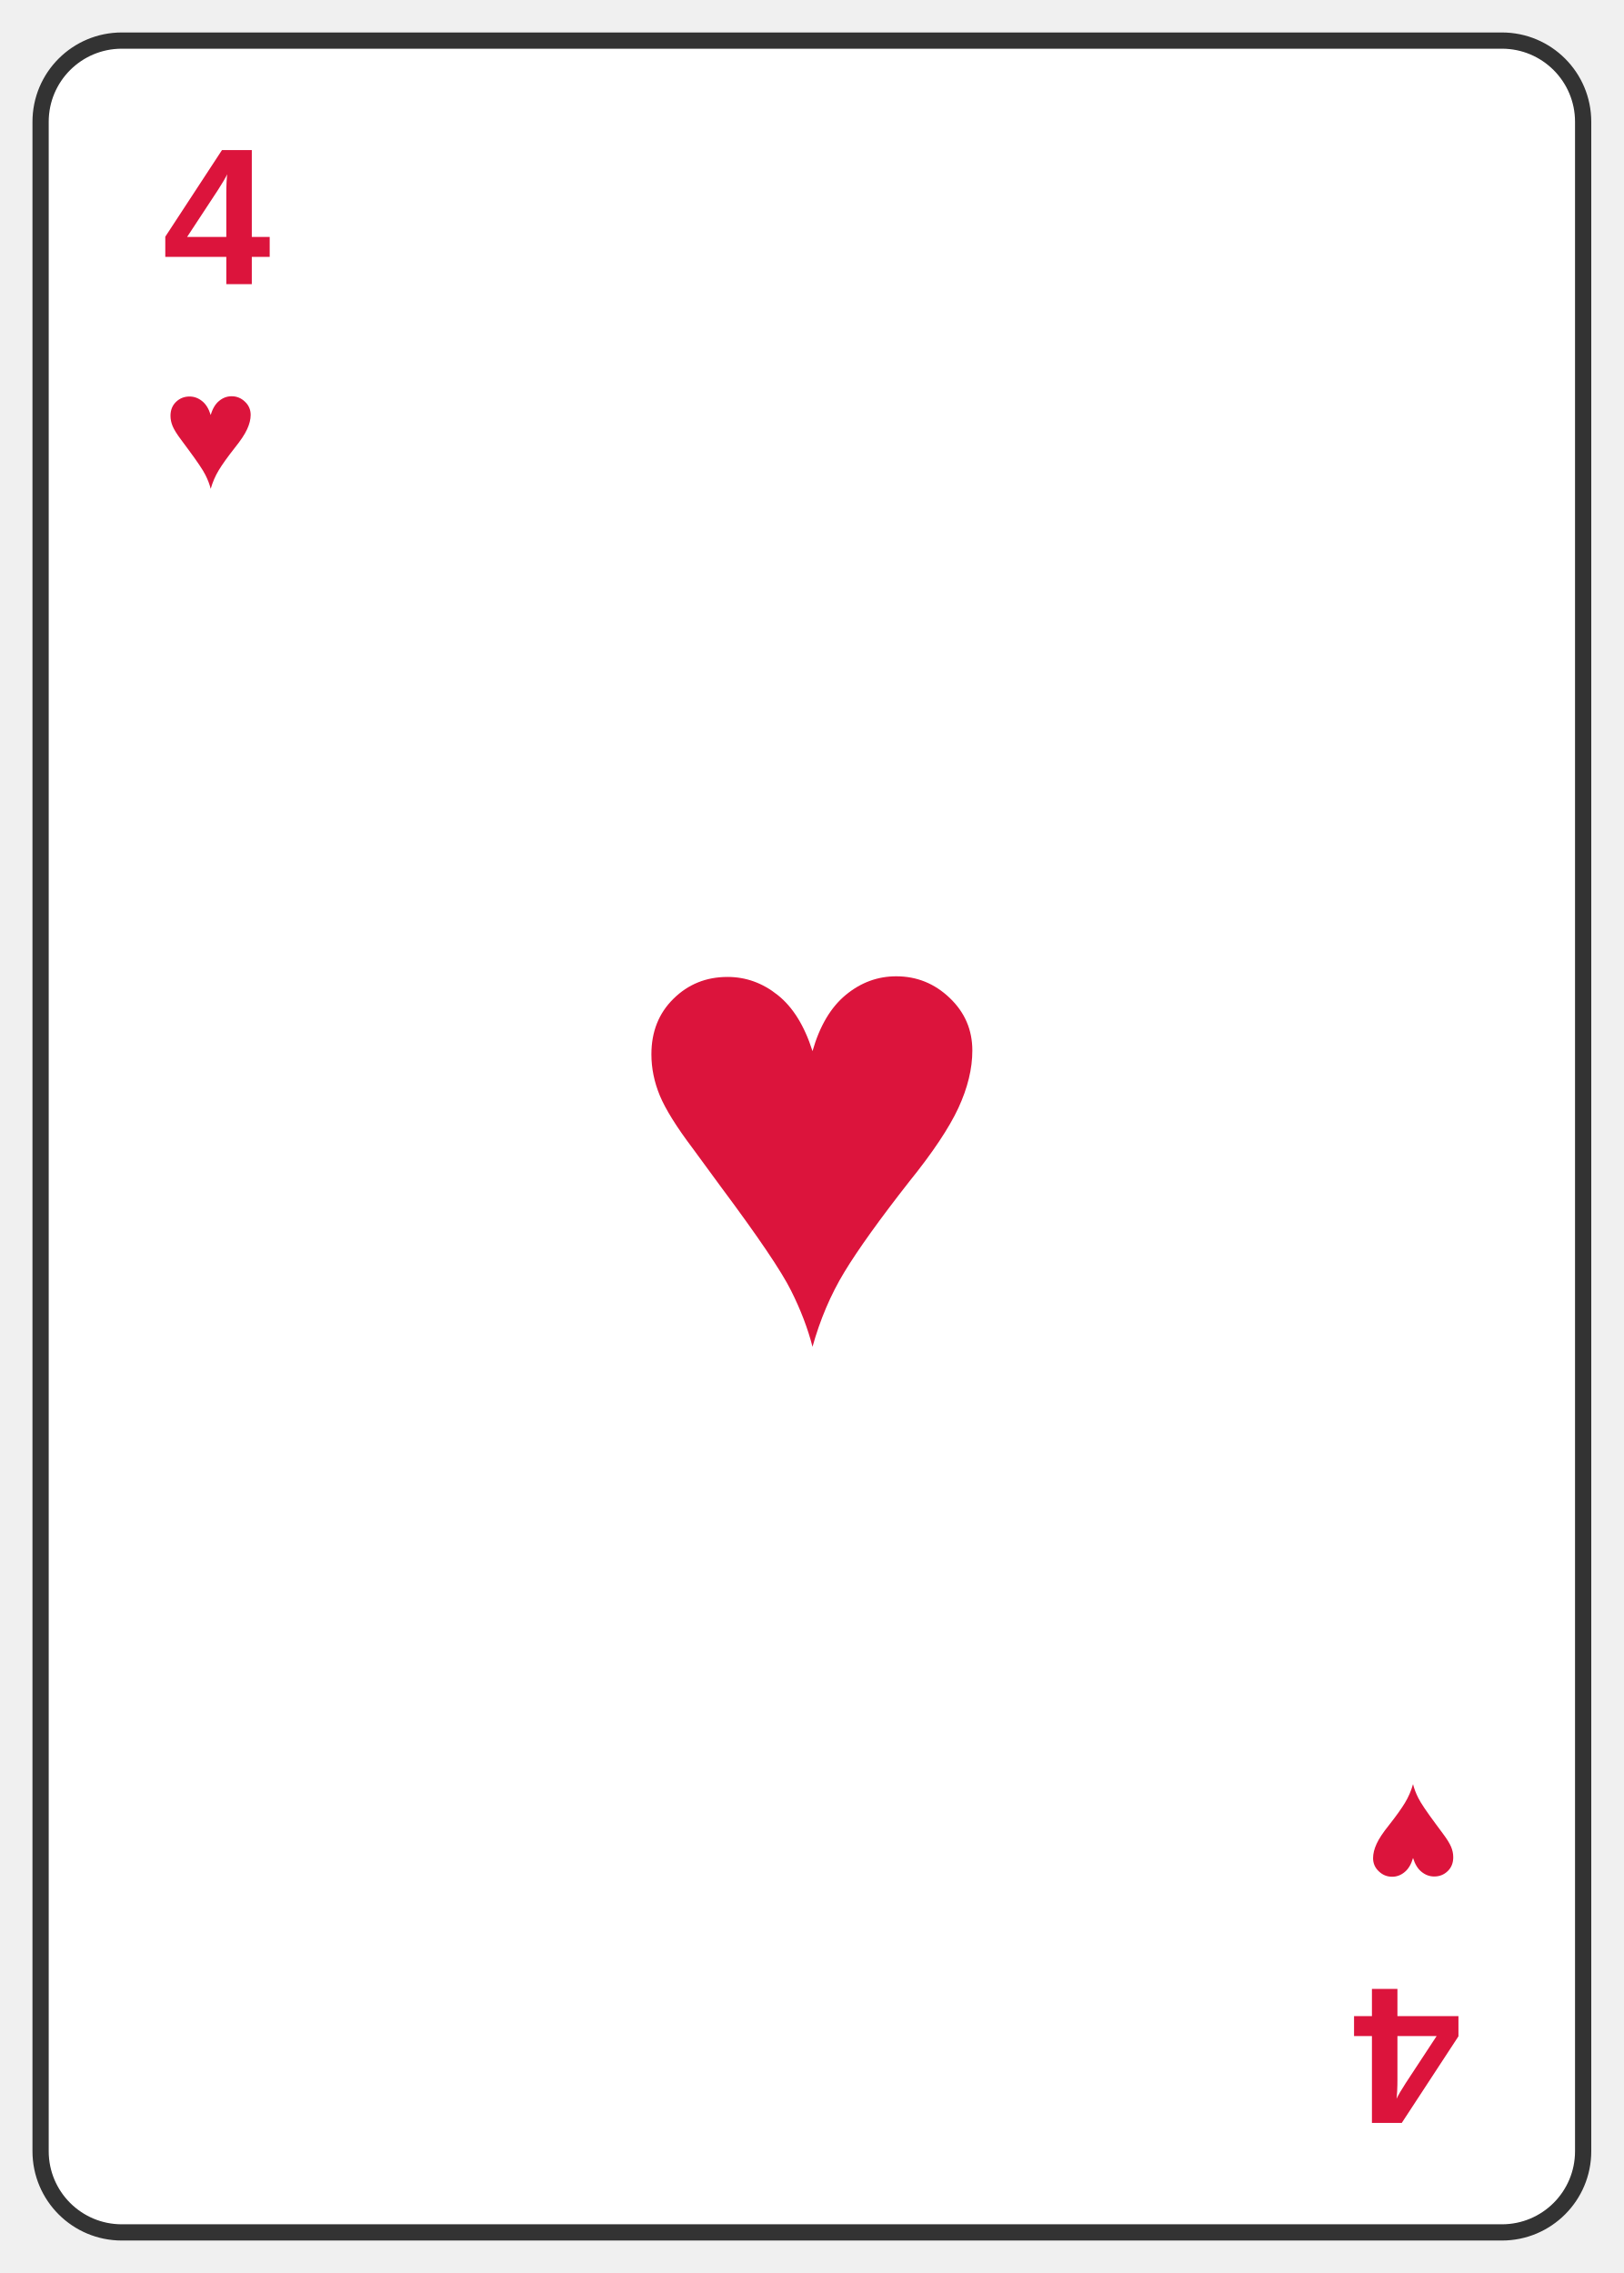
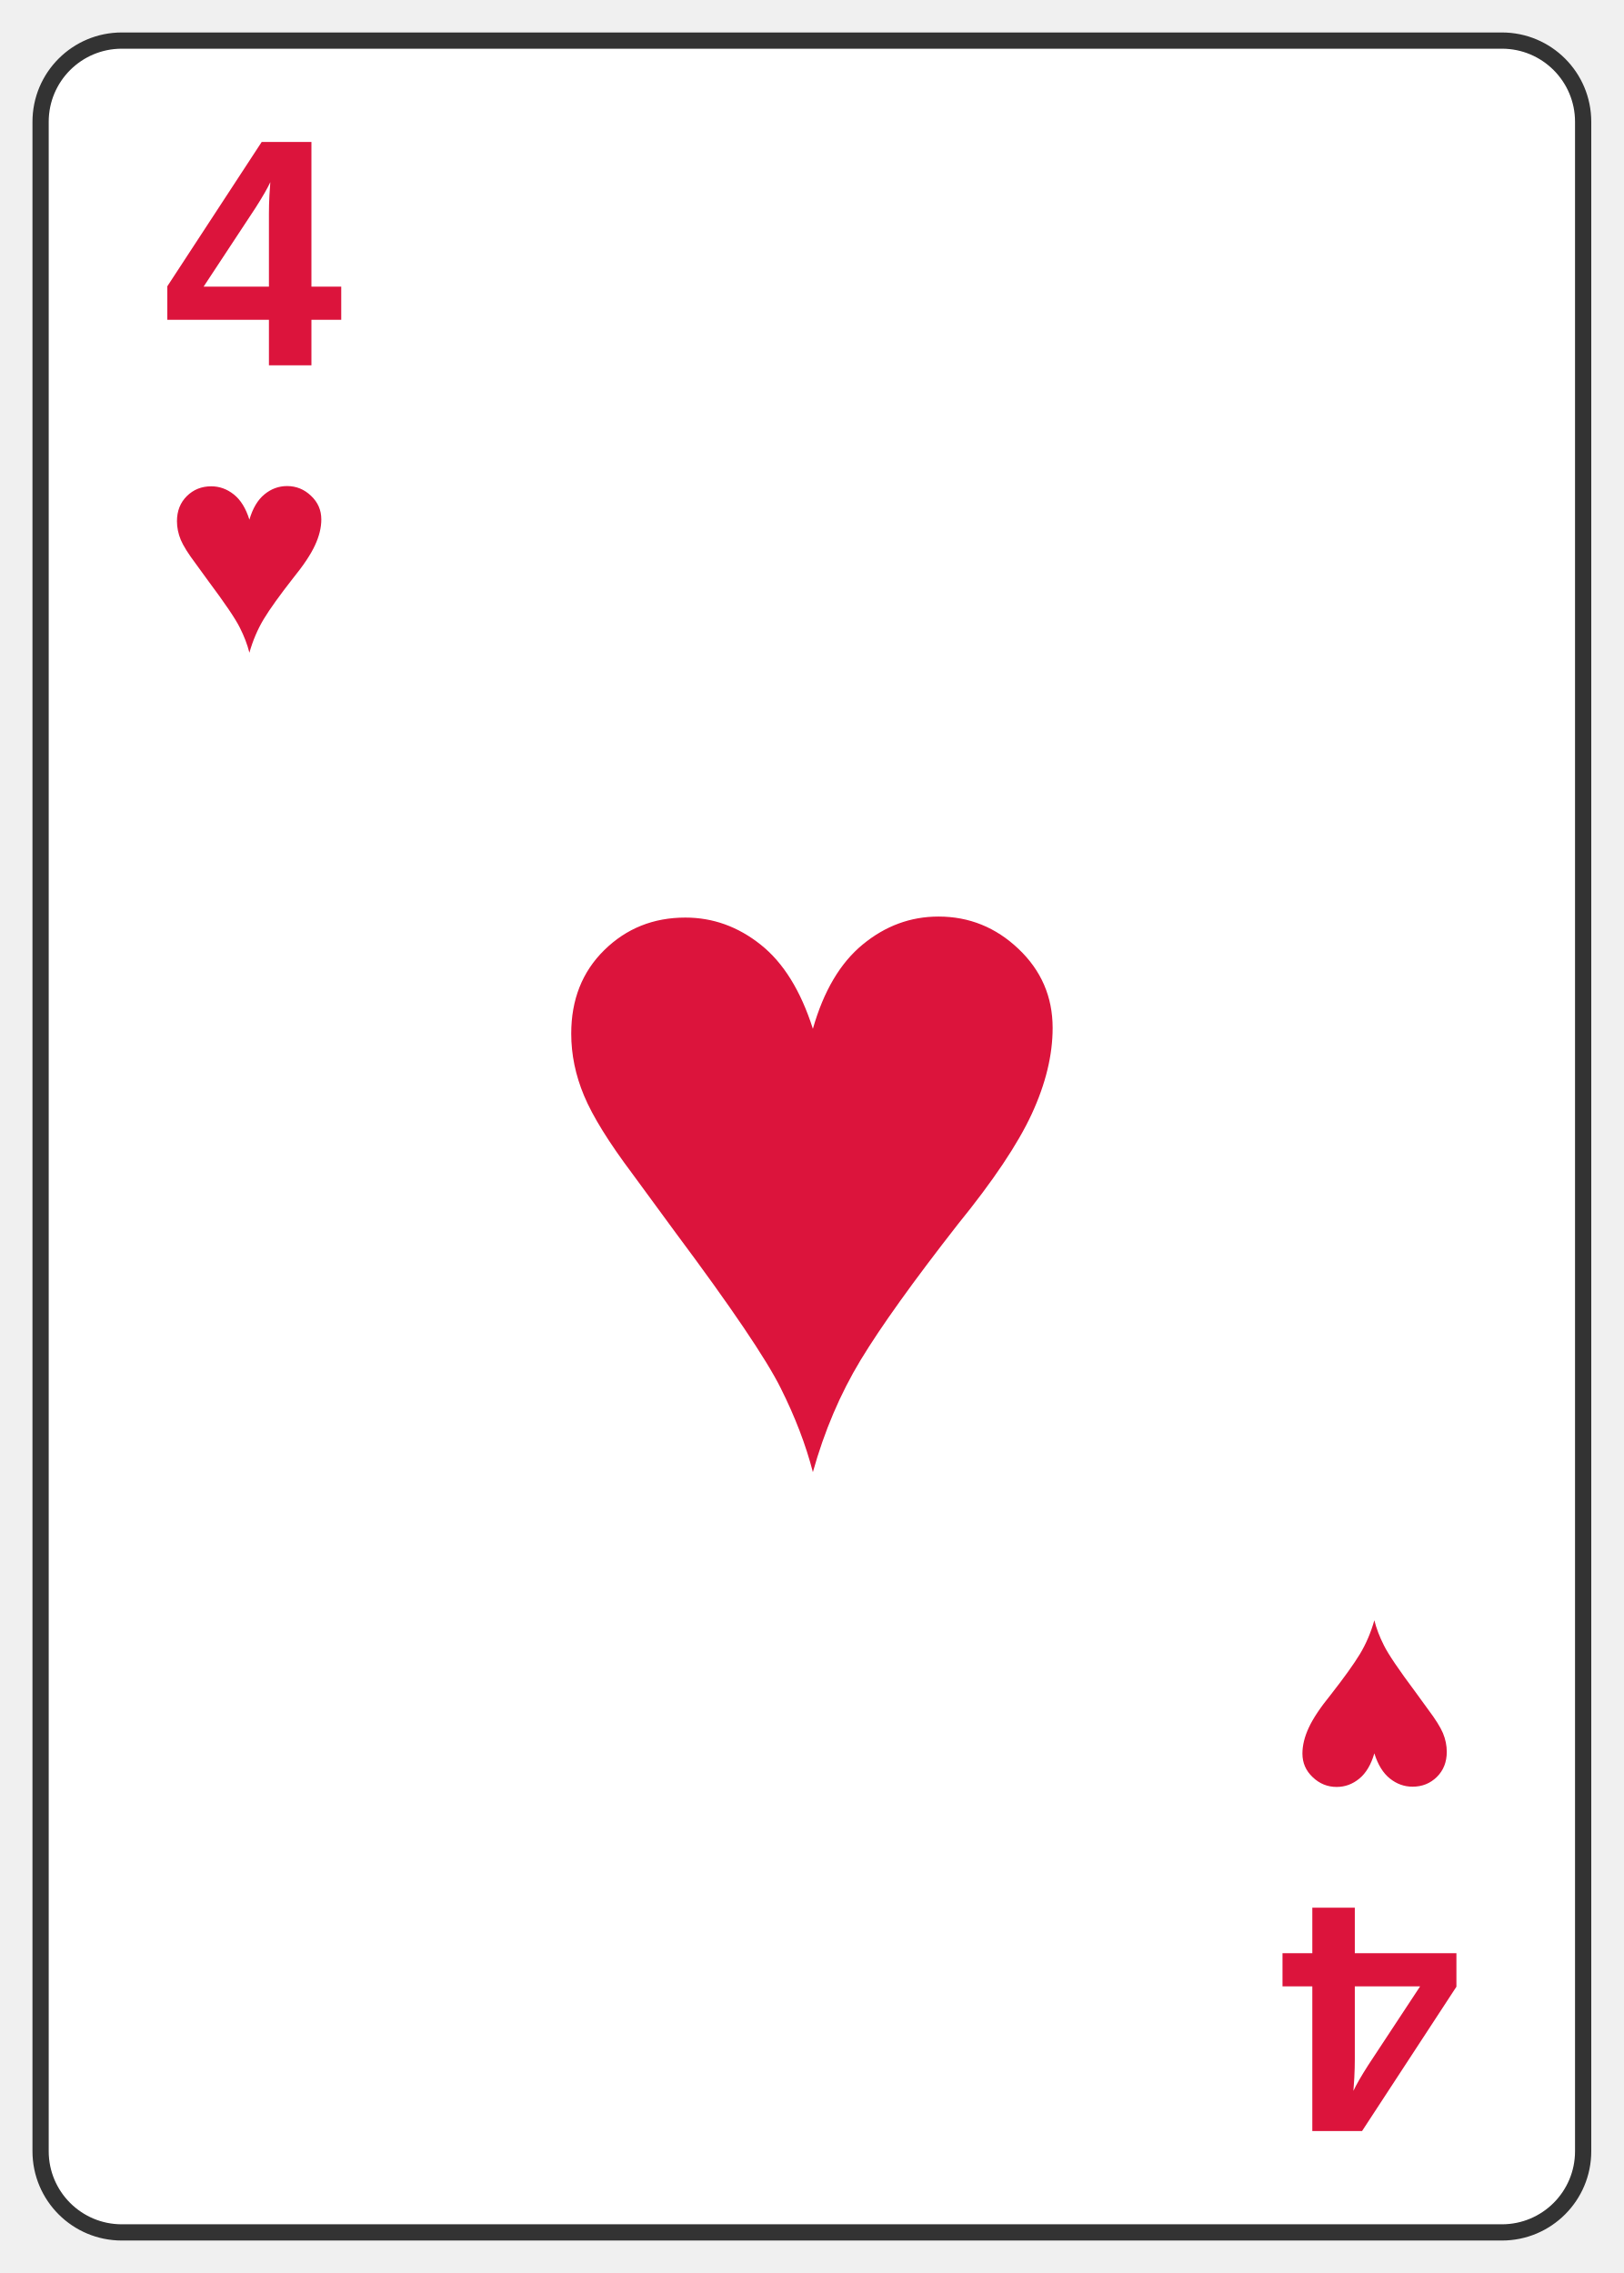
<svg xmlns="http://www.w3.org/2000/svg" width="200" height="280" viewBox="0 0 200 280">
  <rect x="5" y="5" width="190" height="270" rx="10" fill="#ffffff" stroke="#333333" stroke-width="2" />
-   <text x="20" y="35" font-family="Arial, sans-serif" font-size="24" font-weight="bold" fill="#DC143C">4</text>
-   <text x="20" y="60" font-family="Arial, sans-serif" font-size="20" fill="#DC143C">♥</text>
+   <text x="20" y="45" font-family="Arial, sans-serif" font-size="40" font-weight="bold" fill="#DC143C">4</text>
+   <text x="20" y="80" font-family="Arial, sans-serif" font-size="36" fill="#DC143C">♥</text>
  <g transform="rotate(180, 100, 140)">
-     <text x="20" y="35" font-family="Arial, sans-serif" font-size="24" font-weight="bold" fill="#DC143C">4</text>
-     <text x="20" y="60" font-family="Arial, sans-serif" font-size="20" fill="#DC143C">♥</text>
+     <text x="20" y="45" font-family="Arial, sans-serif" font-size="40" font-weight="bold" fill="#DC143C">4</text>
+     <text x="20" y="80" font-family="Arial, sans-serif" font-size="36" fill="#DC143C">♥</text>
  </g>
-   <text x="100" y="165" font-family="Arial, sans-serif" font-size="80" fill="#DC143C" text-anchor="middle">♥</text>
+   <text x="100" y="180" font-family="Arial, sans-serif" font-size="120" fill="#DC143C" text-anchor="middle">♥</text>
</svg>
